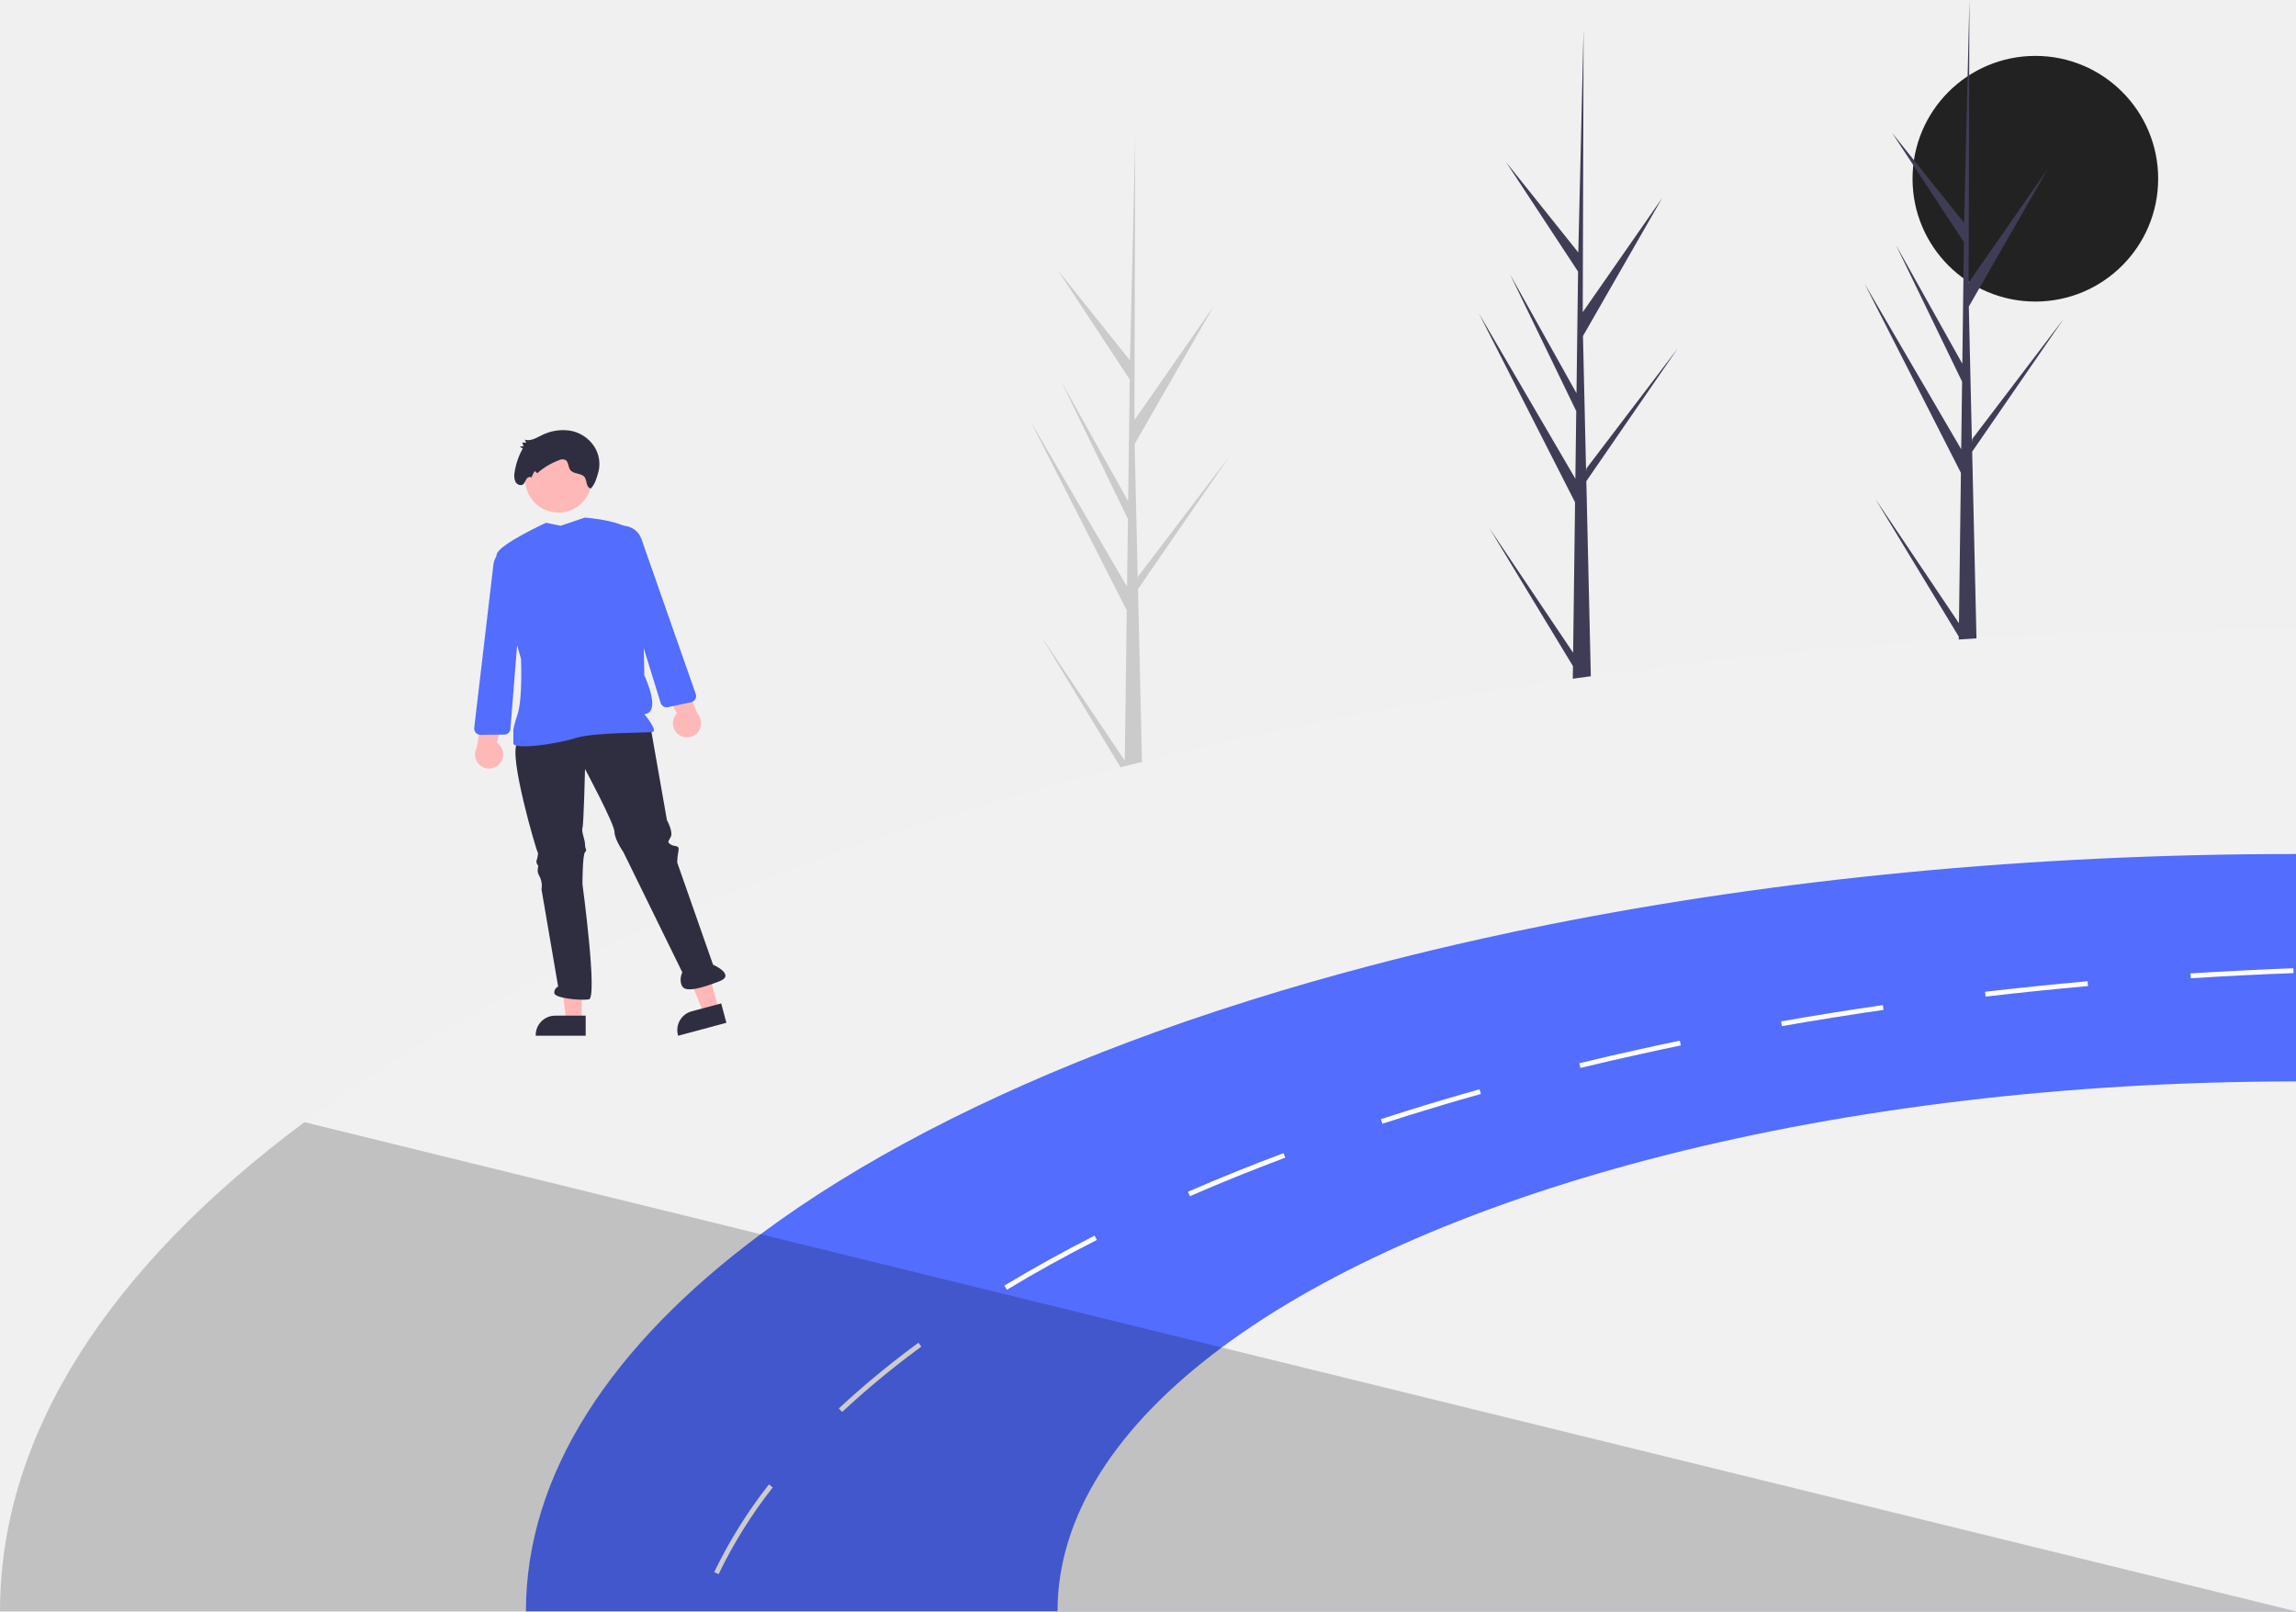
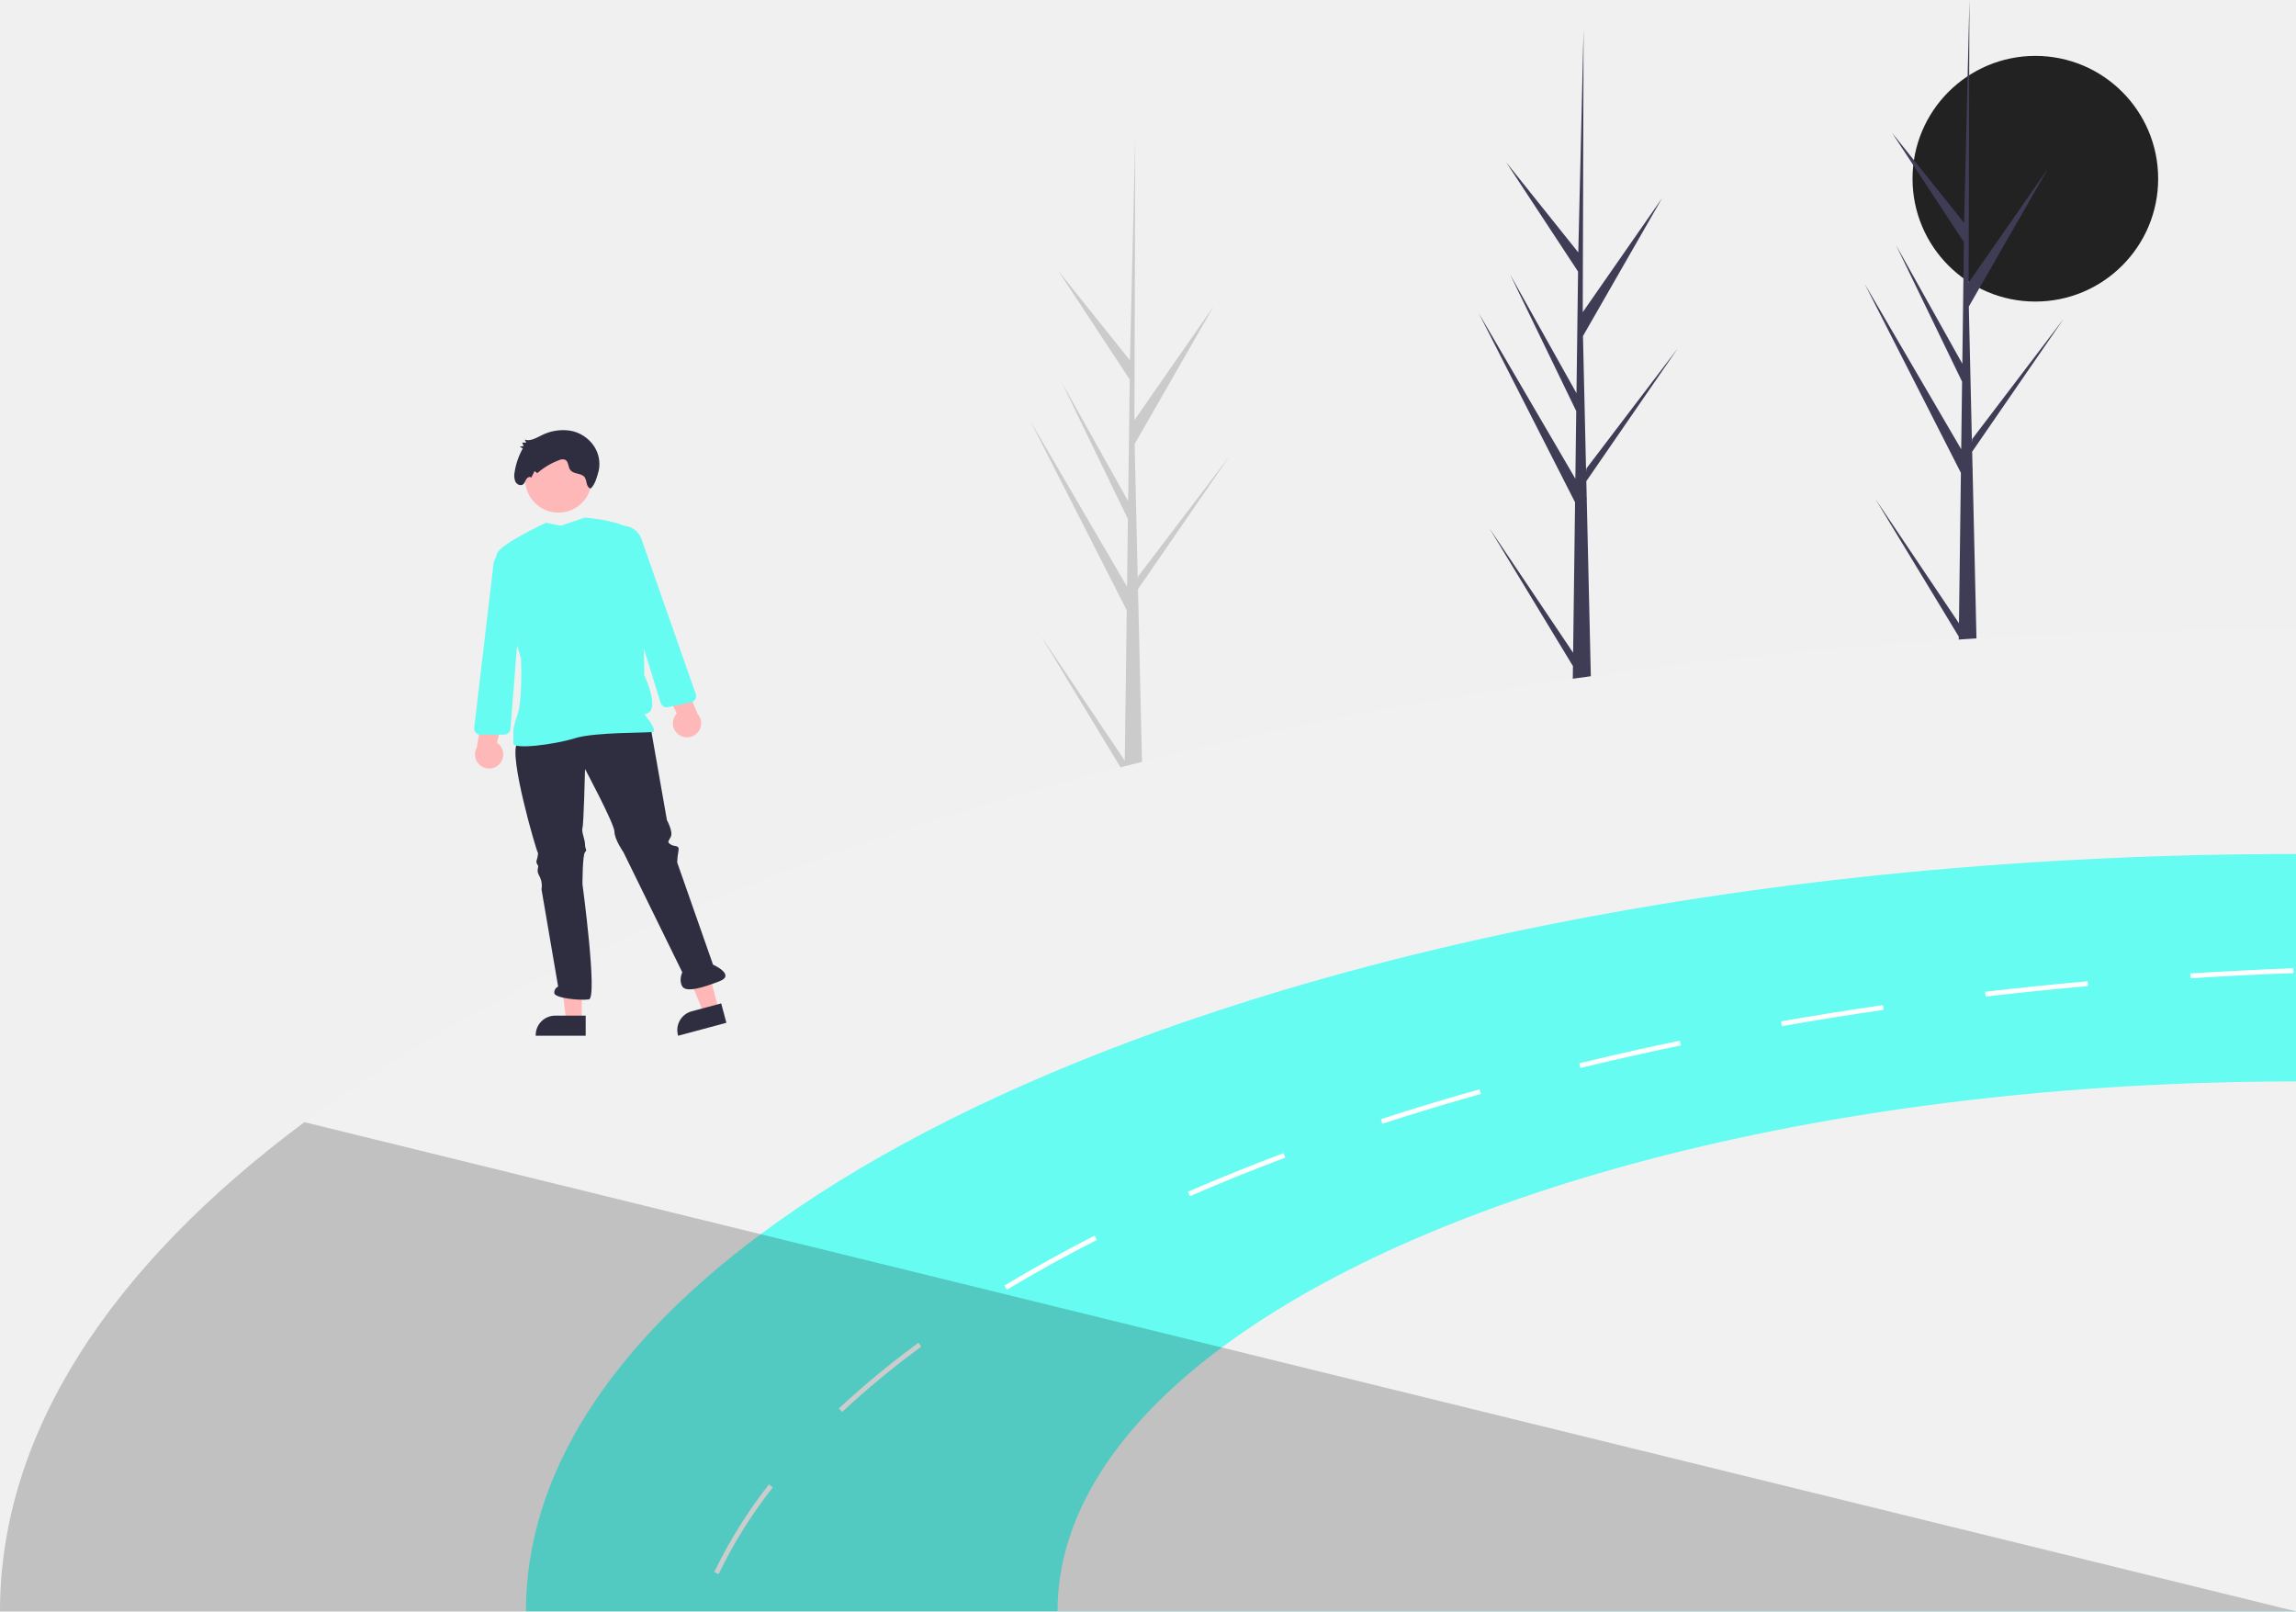
<svg xmlns="http://www.w3.org/2000/svg" id="ac509896-9cad-4c3c-91d3-d49a439698b6" data-name="Layer 1" width="888" height="623.128" viewBox="0 0 888 623.128">
  <circle cx="787.191" cy="69.115" r="47.5" fill="#222" />
  <path d="M765.174,332.688l-37.216-73.073,37.329,63.948.339-26.155L740.052,244.586l25.669,45.907.609-47.038-27.803-42.275L766.421,236.058l2.032-85.865.01-.357.001.363-.32,108.947,30.694-44.103L768.231,268.384l1.212,52.587.126-1.39,35.394-46.526-35.436,51.449.154,6.577.059.104-.044.537,1.605,69.602q-3.475.145-7.018.118l.068-5.415L732.058,342.73l32.358,48.12Z" transform="translate(-156 -138.4358)" fill="#3f3d56" />
  <path d="M591.779,374.439l-37.216-73.073,37.329,63.948.339-26.155-25.574-52.823,25.669,45.907.609-47.038-27.803-42.275,27.895,34.878,2.032-85.865.01-.357.001.363-.32,108.947L625.443,256.794l-30.607,53.341,1.212,52.587.126-1.39,35.394-46.526-35.436,51.449.154,6.577.059.104-.044.537,1.605,69.602q-3.475.145-7.018.118l.068-5.415-32.292-53.296,32.358,48.12Z" transform="translate(-156 -138.4358)" fill="#cbcbcb" />
  <path d="M914.401,321.288l-37.216-73.073L914.514,312.163l.339-26.155-25.575-52.823,25.669,45.907.609-47.038L887.753,189.779l27.895,34.878,2.032-85.865.01-.357.001.363-.32,108.947,30.694-44.103L917.457,256.983l1.212,52.587.126-1.39L954.189,261.654l-35.436,51.449.154,6.577.059.104-.044.537,1.605,69.602q-3.475.145-7.018.118l.068-5.415-32.292-53.297,32.358,48.12Z" transform="translate(-156 -138.4358)" fill="#3f3d56" />
  <path d="M273.742,572.389a597.577,597.577,0,0,1,68.046-43.389c66.099-36.474,147.386-67.662,239.797-91.822q9.526-2.498,19.21-4.884,20.567-5.09,41.817-9.694,5.249-1.132,10.527-2.255,29.573-6.218,60.326-11.481c.412-.075.823-.14,1.244-.206q7.219-1.249,14.504-2.414c97.034-15.767,202.191-24.441,312.054-24.572.908-.009,1.825-.009,2.732-.009v379.903H156C156,692.686,198.837,628.093,273.742,572.389Z" transform="translate(-156 -138.4358)" fill="#f1f1f1" />
-   <path d="M450.182,615.723c37.841-28.137,86.292-53.336,143.025-74.586q9.446-3.551,19.201-6.934c.908-.318,1.825-.636,2.742-.954q12.422-4.267,25.321-8.309,21.798-6.812,44.83-12.876,16.487-4.356,33.555-8.3,5.483-1.282,11.013-2.489,12.571-2.798,25.442-5.352C843.035,478.443,940.855,468.683,1044,468.683V761.564H359.407C359.407,708.462,392.438,658.663,450.182,615.723Z" transform="translate(-156 -138.4358)" fill="#536dfe" />
+   <path d="M450.182,615.723c37.841-28.137,86.292-53.336,143.025-74.586q9.446-3.551,19.201-6.934c.908-.318,1.825-.636,2.742-.954q12.422-4.267,25.321-8.309,21.798-6.812,44.83-12.876,16.487-4.356,33.555-8.3,5.483-1.282,11.013-2.489,12.571-2.798,25.442-5.352C843.035,478.443,940.855,468.683,1044,468.683V761.564H359.407C359.407,708.462,392.438,658.663,450.182,615.723Z" transform="translate(-156 -138.4358)" fill="#66fcf1" />
  <path d="M432.234,746.368l1.694.805a183.172,183.172,0,0,1,20.941-33.546l-1.478-1.151A185.611,185.611,0,0,0,432.234,746.368Zm48.199-63.274,1.282,1.366a335.313,335.313,0,0,1,28.914-24.011c.561-.421,1.132-.842,1.703-1.263l-1.114-1.506c-.571.421-1.142.842-1.712,1.273A338.727,338.727,0,0,0,480.434,683.095ZM544.465,635.588l.964,1.6c10.911-6.587,22.616-13.063,34.781-19.248l-.852-1.675C567.156,622.479,555.413,628.982,544.465,635.588Zm70.993-36.287.739,1.712c11.818-5.137,24.235-10.153,36.886-14.897l-.655-1.75C639.74,589.12,627.304,594.145,615.458,599.301Zm74.614-28.081.571,1.778c3.312-1.076,6.634-2.133,9.993-3.191,9.151-2.854,18.602-5.661,28.1-8.319l-.505-1.806c-9.516,2.667-18.986,5.474-28.156,8.347Q695.041,569.606,690.073,571.22Zm88.454-24.385c-3.921.898-7.869,1.834-11.725,2.77l.44,1.815c3.855-.926,7.795-1.862,11.715-2.77,3.715-.861,7.411-1.703,10.995-2.48,5.343-1.188,10.77-2.358,16.122-3.462l-.374-1.834c-5.371,1.113-10.798,2.274-16.151,3.462-3.584.786-7.299,1.628-11.023,2.498Zm66.324-13.427.328,1.843c12.885-2.255,26.116-4.37,39.31-6.279l-.271-1.853C871.004,529.037,857.763,531.152,844.85,533.407Zm78.9-11.444.215,1.862c13.044-1.516,26.369-2.882,39.609-4.07l-.168-1.862C950.156,519.081,936.813,520.447,923.75,521.963Zm79.415-7.093.112,1.871c13.138-.833,26.518-1.506,39.768-2.002l-.066-1.871C1029.702,513.373,1016.312,514.047,1003.165,514.87Z" transform="translate(-156 -138.4358)" fill="#fff" />
  <path d="M628.521,659.524C711.201,598.037,866.306,556.641,1044,556.641V761.564H565.004C565.004,724.416,588.116,689.57,628.521,659.524Z" transform="translate(-156 -138.4358)" fill="#f1f1f1" />
  <path d="M273.742,572.389l176.44,43.333,178.339,43.801L1044,761.564H156C156,692.686,198.837,628.093,273.742,572.389Z" transform="translate(-156 -138.4358)" opacity="0.2" style="isolation:isolate" />
  <polygon points="224.992 394.724 218.997 394.723 216.144 371.598 224.993 371.598 224.992 394.724" fill="#ffb7b7" />
  <path d="M382.521,538.971l-19.332-.001v-.245a7.525,7.525,0,0,1,7.525-7.525h0l11.808 0Z" transform="translate(-156 -138.4358)" fill="#2f2e41" />
  <polygon points="277.959 390.307 272.168 391.862 263.417 370.266 271.964 367.972 277.959 390.307" fill="#ffb7b7" />
  <path d="M436.942,533.96l-18.671,5.012-.063-.236a7.525,7.525,0,0,1,5.316-9.218l0-0,11.404-3.061Z" transform="translate(-156 -138.4358)" fill="#2f2e41" />
  <path d="M356.026,425.91c-3.465,4.455,7.426,41.584,7.921,42.079s-.495,3.465-.495,3.465a2.444,2.444,0,0,0,.495,1.485c.495.495,0,.99,0,1.98s0,.99.99,2.97a7.877,7.877,0,0,1,.495,4.455l6.436,37.623a2.47,2.47,0,0,0-1.485,2.475c0,1.98,9.901,2.97,13.366,2.475s-2.475-44.554-2.475-44.554,0-11.386.99-12.376,0-.99,0-2.97-1.485-4.95-.99-6.436.99-22.772.99-22.772,11.386,21.287,11.386,24.257,3.465,7.921,3.465,7.921l22.772,46.455s-1.485,2.97,0,5.445,7.921.495,14.356-1.98-2.475-6.436-2.475-6.436l-13.861-39.524a25.265,25.265,0,0,1,.495-4.455c.495-2.475-1.485-1.485-2.97-2.475s-.99-.99,0-2.97-1.485-6.436-1.485-6.436l-6.436-36.633S359.491,421.455,356.026,425.91Z" transform="translate(-156 -138.4358)" fill="#2f2e41" />
  <circle cx="215.976" cy="185.368" r="12.871" fill="#ffb8b8" />
-   <path d="M367.189,340.598s-17.559,8.046-19.044,12.006,9.366,40.633,9.366,40.633.658,15.42-1.322,21.36-1.649,6.857-1.649,6.857v4.455c0,2.475,15.841.495,23.762-1.98s28.218-1.98,30.198-2.475-3.311-6.857-3.311-6.857c6.931-.495,0-15,0-15s-.709-46.954-2.689-53.389-20.311-7.611-20.311-7.611l-9.332,3.155Z" transform="translate(-156 -138.4358)" fill="#536dfe" />
+   <path d="M367.189,340.598s-17.559,8.046-19.044,12.006,9.366,40.633,9.366,40.633.658,15.42-1.322,21.36-1.649,6.857-1.649,6.857v4.455c0,2.475,15.841.495,23.762-1.98s28.218-1.98,30.198-2.475-3.311-6.857-3.311-6.857c6.931-.495,0-15,0-15s-.709-46.954-2.689-53.389-20.311-7.611-20.311-7.611l-9.332,3.155Z" transform="translate(-156 -138.4358)" fill="#66fcf1" />
  <path d="M387.568,320.416a12.535,12.535,0,0,0-1.753-9.334,13.944,13.944,0,0,0-9.432-6.127,18.356,18.356,0,0,0-11.032,1.868c-2.054,1.008-4.277,2.36-6.427,1.621l.632,1.134-1.6.019.584,1.326-1.527.218,1.181.709a27.096,27.096,0,0,0-3.143,9.07,6.239,6.239,0,0,0,.282,3.783c.578,1.13,2.07,1.79,3.024,1.011.599-.489.803-1.347,1.223-2.018s1.386-1.139,1.886-.535l1.291-2.581,1.034.842a26.885,26.885,0,0,1,8.473-5.046,2.805,2.805,0,0,1,2.46-.067c1.154.739.987,2.631,1.786,3.792,1.3,1.889,4.5,1.105,5.73,3.046a8.569,8.569,0,0,1,.725,2.436c.22.824.75,1.691,1.545,1.744C386.189,325.598,386.829,323.2,387.568,320.416Z" transform="translate(-156 -138.4358)" fill="#2f2e41" />
  <path d="M418.635,422.628a5.43,5.43,0,0,1-.848-8.283L409.132,397.098l9.958,1.179,6.693,16.197a5.459,5.459,0,0,1-7.147,8.154Z" transform="translate(-156 -138.4358)" fill="#ffb8b8" />
-   <path d="M411.505,410.249l-10.09-32.663-11.516-24.971a7.662,7.662,0,0,1,5.492-10.729h0a7.703,7.703,0,0,1,8.696,4.987l21.001,59.943a2.43,2.43,0,0,1-1.786,3.18l-8.967,1.912a2.484,2.484,0,0,1-.517.055A2.416,2.416,0,0,1,411.505,410.249Z" transform="translate(-156 -138.4358)" fill="#536dfe" />
+   <path d="M411.505,410.249l-10.09-32.663-11.516-24.971a7.662,7.662,0,0,1,5.492-10.729h0a7.703,7.703,0,0,1,8.696,4.987l21.001,59.943a2.43,2.43,0,0,1-1.786,3.18l-8.967,1.912a2.484,2.484,0,0,1-.517.055A2.416,2.416,0,0,1,411.505,410.249Z" transform="translate(-156 -138.4358)" fill="#66fcf1" />
  <path d="M349.158,433.907a5.43,5.43,0,0,0-.98-8.269l4.684-18.719-9.461,3.323-2.998,17.267a5.459,5.459,0,0,0,8.754,6.398Z" transform="translate(-156 -138.4358)" fill="#ffb8b8" />
-   <path d="M351.534,422.448a2.484,2.484,0,0,1-.517.059l-9.168.09a2.43,2.43,0,0,1-2.437-2.714l7.419-63.08a7.703,7.703,0,0,1,7.399-6.764h0a7.662,7.662,0,0,1,7.7,9.272l-5.791,26.882-2.722,34.077A2.416,2.416,0,0,1,351.534,422.448Z" transform="translate(-156 -138.4358)" fill="#536dfe" />
+   <path d="M351.534,422.448a2.484,2.484,0,0,1-.517.059l-9.168.09a2.43,2.43,0,0,1-2.437-2.714l7.419-63.08a7.703,7.703,0,0,1,7.399-6.764h0a7.662,7.662,0,0,1,7.7,9.272l-5.791,26.882-2.722,34.077A2.416,2.416,0,0,1,351.534,422.448Z" transform="translate(-156 -138.4358)" fill="#66fcf1" />
</svg>
